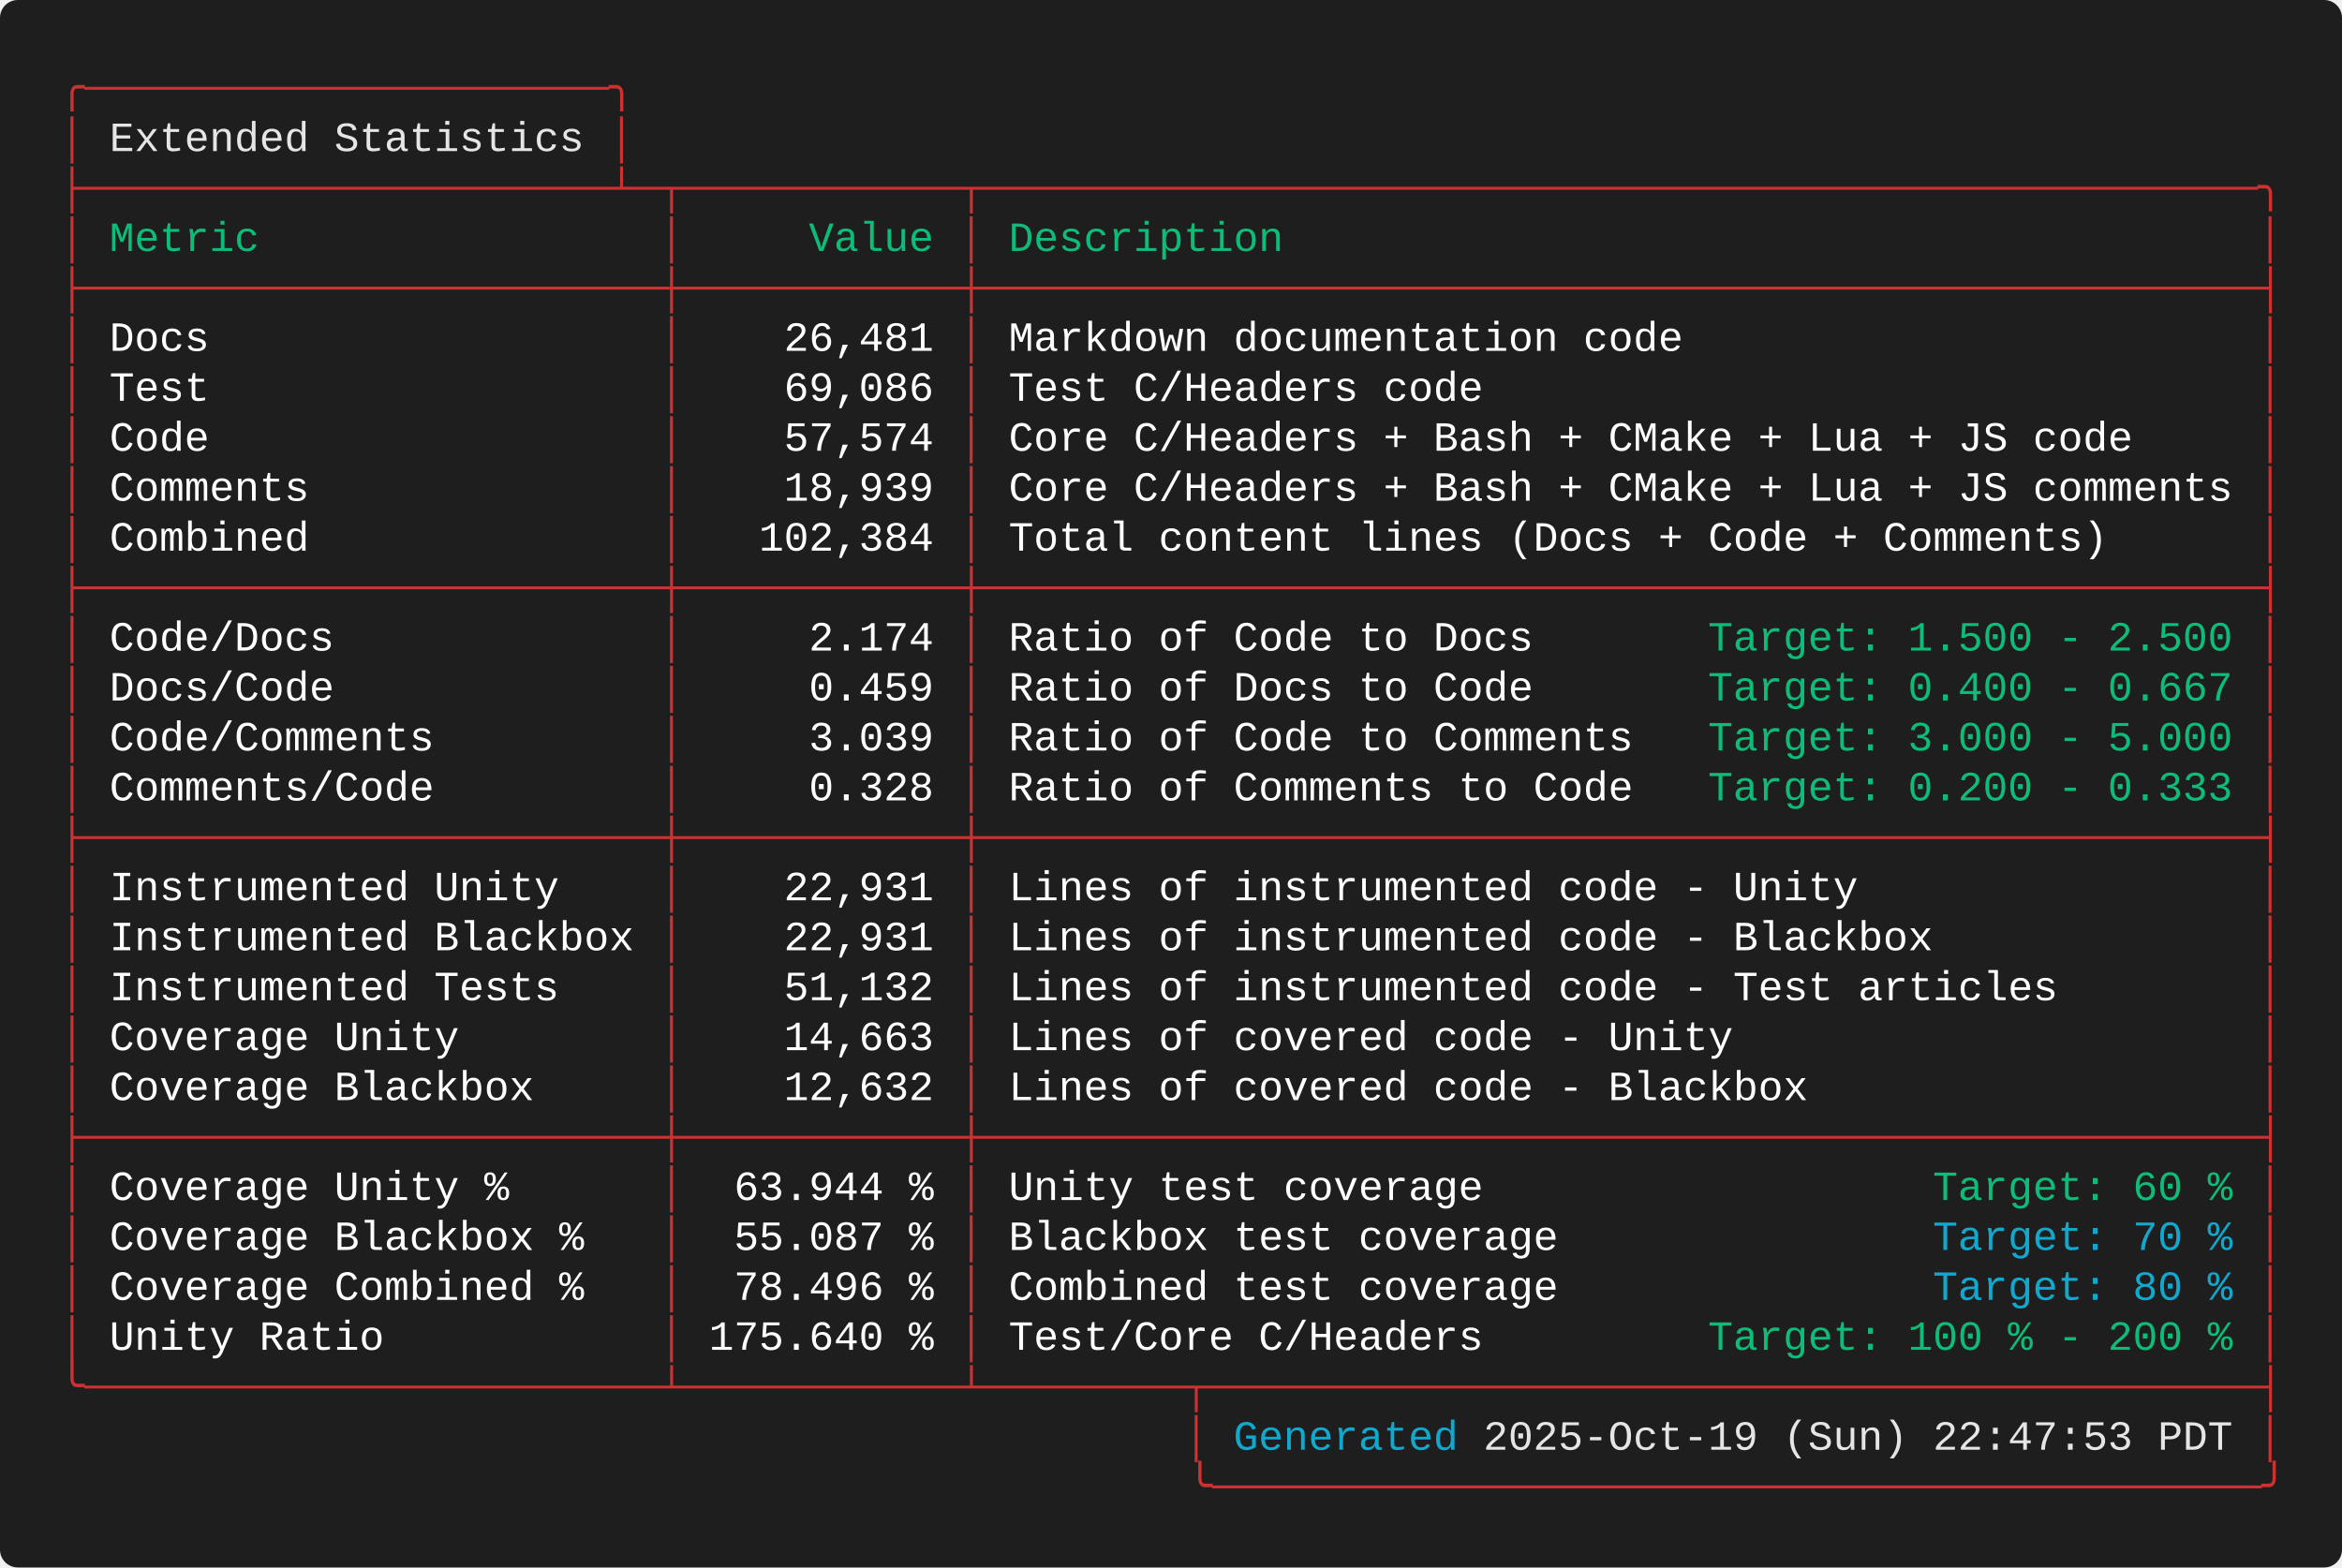
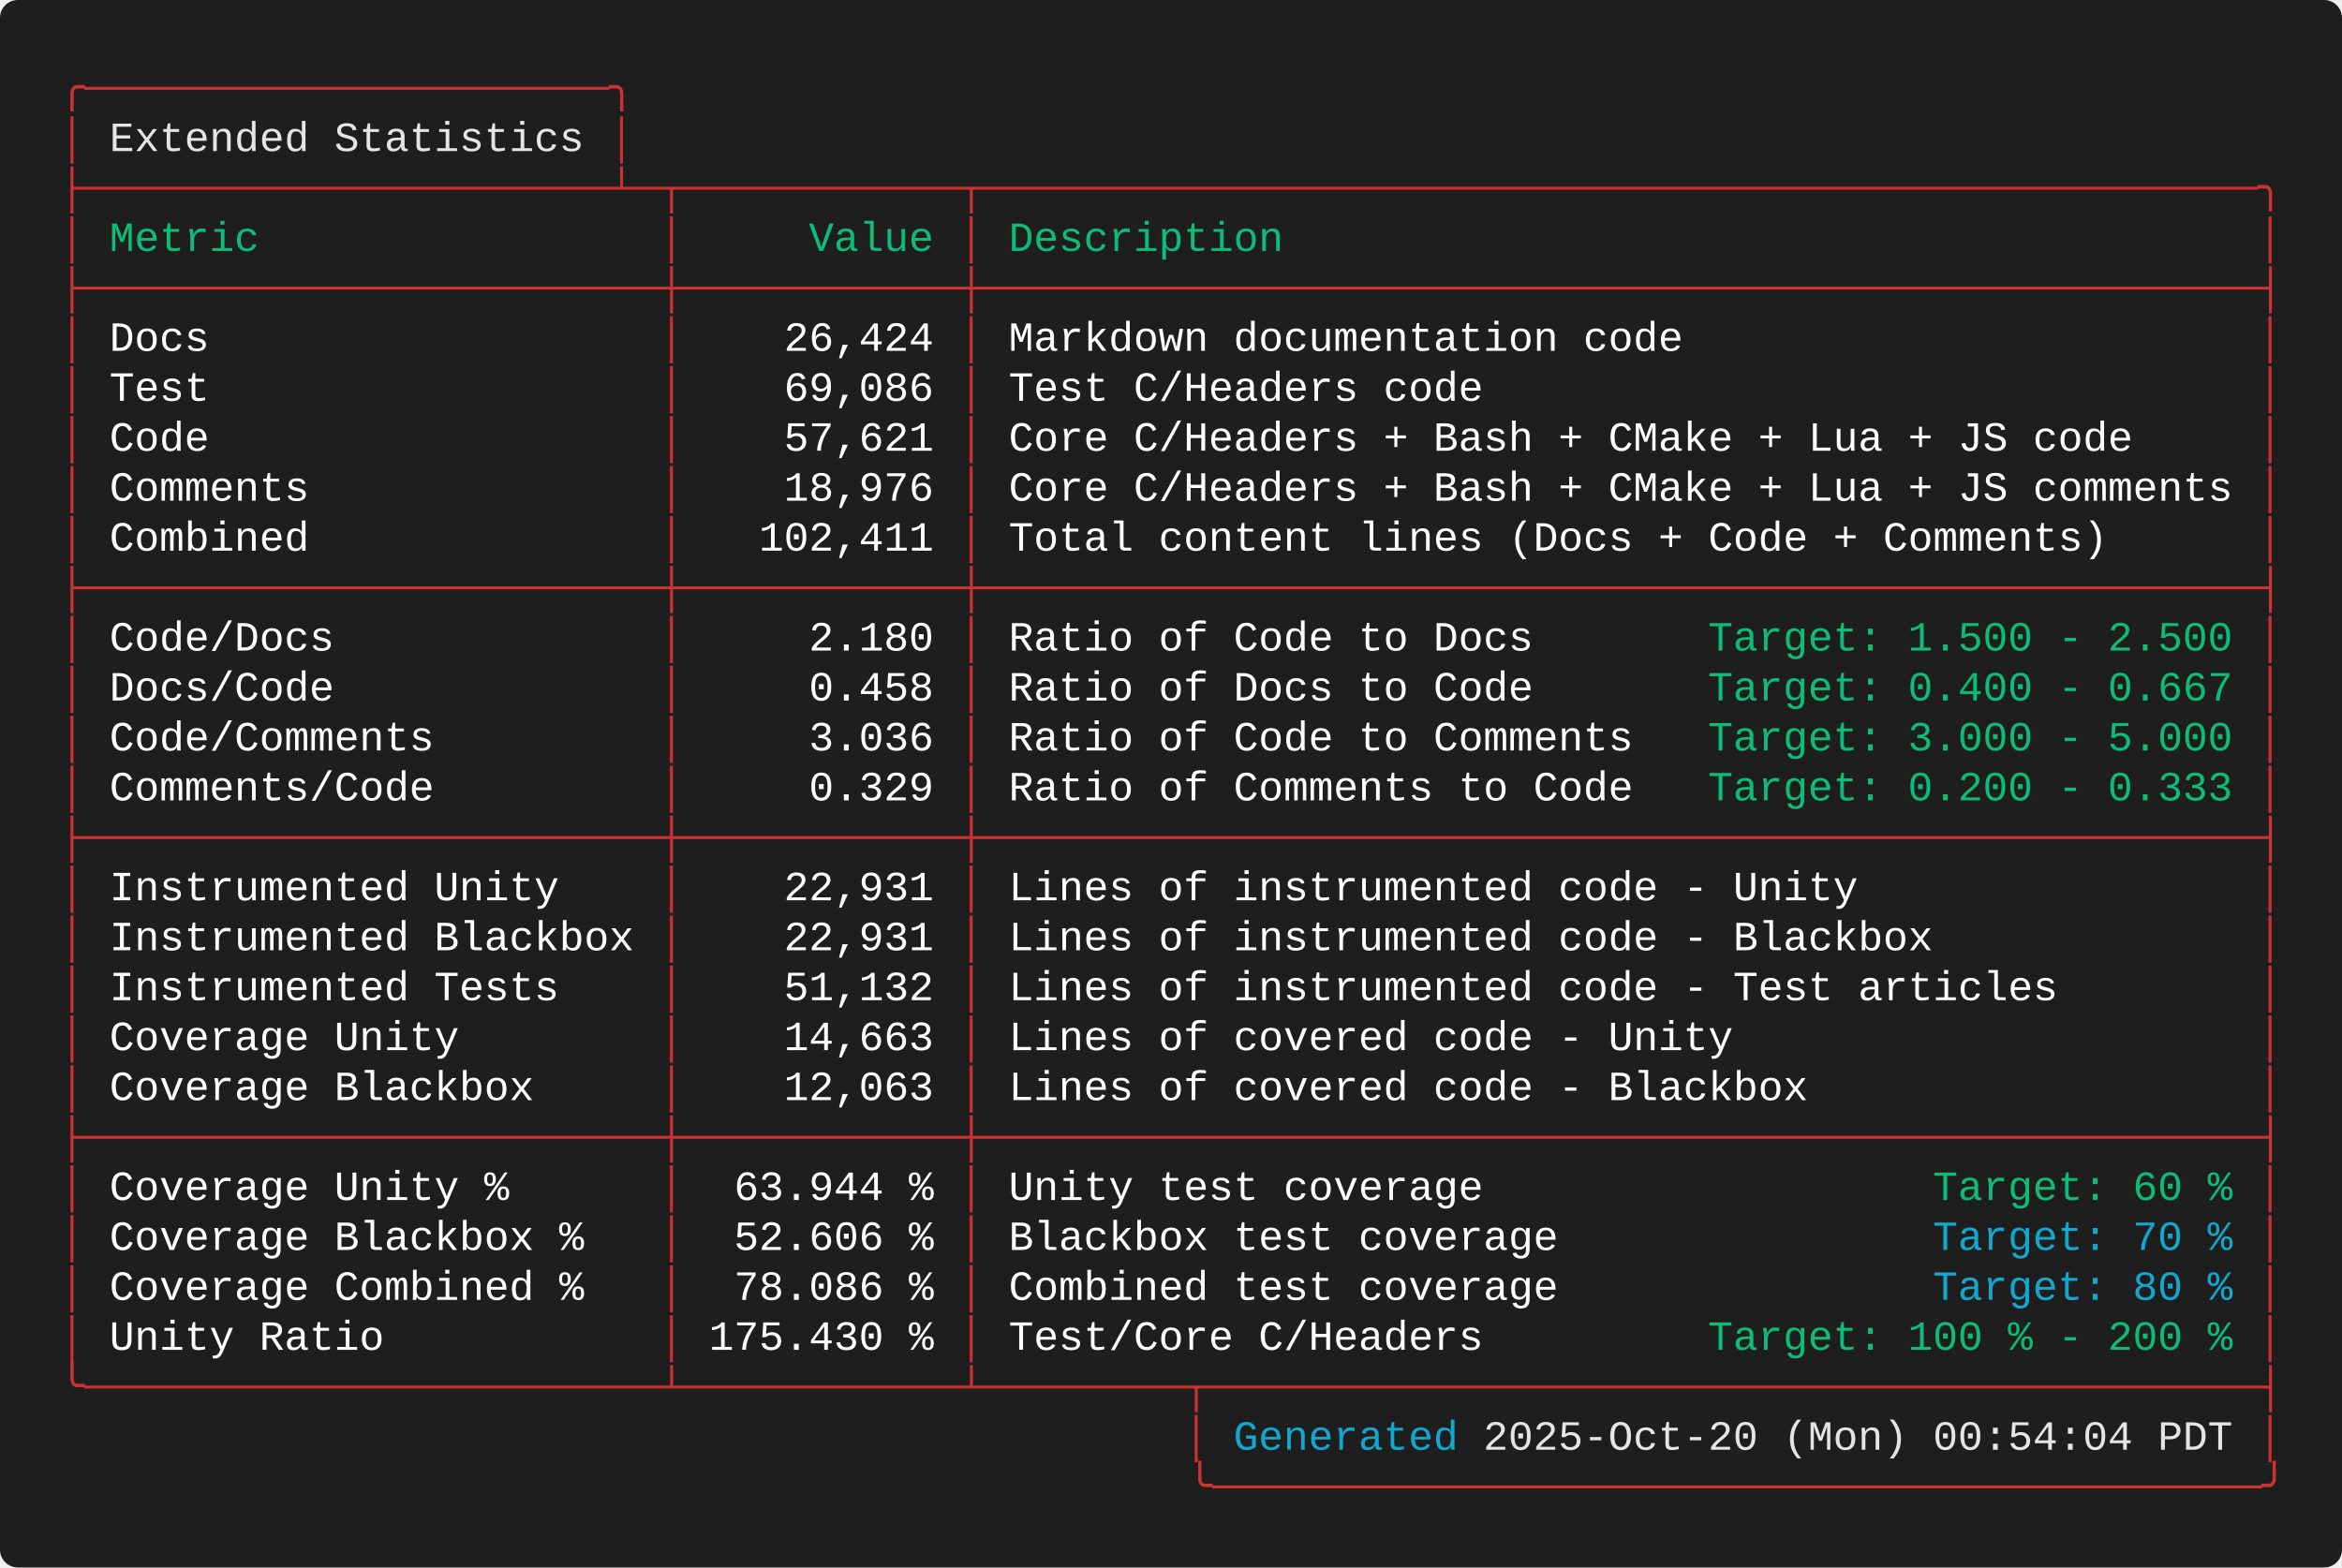
<svg xmlns="http://www.w3.org/2000/svg" width="787.60" height="527.20" viewBox="0 0 787.60 527.20">
  <defs>
    <style type="text/css">.terminal-text { font-family: 'Consolas', 'Consolas', 'Monaco', 'Courier New', monospace; }</style>
  </defs>
  <rect width="100%" height="100%" fill="#1e1e1e" rx="6" />
  <text x="20.00" y="34.00" font-size="14" class="terminal-text" xml:space="preserve" textLength="193.20" lengthAdjust="spacingAndGlyphs" fill="#cd3131">╭─────────────────────╮</text>
  <text x="20.00" y="50.80" font-size="14" class="terminal-text" xml:space="preserve" textLength="16.80" lengthAdjust="spacingAndGlyphs" fill="#cd3131">│ </text>
  <text x="36.80" y="50.80" font-size="14" class="terminal-text" xml:space="preserve" textLength="159.60" lengthAdjust="spacingAndGlyphs" fill="#e5e5e5">Extended Statistics</text>
  <text x="196.40" y="50.80" font-size="14" class="terminal-text" xml:space="preserve" textLength="8.40" lengthAdjust="spacingAndGlyphs" fill="#ffffff"> </text>
  <text x="204.80" y="50.80" font-size="14" class="terminal-text" xml:space="preserve" textLength="8.40" lengthAdjust="spacingAndGlyphs" fill="#cd3131">│</text>
  <text x="20.00" y="67.60" font-size="14" class="terminal-text" xml:space="preserve" textLength="747.60" lengthAdjust="spacingAndGlyphs" fill="#cd3131">├─────────────────────┴─┬───────────┬───────────────────────────────────────────────────╮</text>
  <text x="20.00" y="84.40" font-size="14" class="terminal-text" xml:space="preserve" textLength="8.40" lengthAdjust="spacingAndGlyphs" fill="#cd3131">│</text>
  <text x="28.40" y="84.40" font-size="14" class="terminal-text" xml:space="preserve" textLength="193.20" lengthAdjust="spacingAndGlyphs" fill="#0dbc79"> Metric                </text>
  <text x="221.60" y="84.40" font-size="14" class="terminal-text" xml:space="preserve" textLength="8.40" lengthAdjust="spacingAndGlyphs" fill="#cd3131">│</text>
  <text x="230.00" y="84.40" font-size="14" class="terminal-text" xml:space="preserve" textLength="92.40" lengthAdjust="spacingAndGlyphs" fill="#0dbc79">     Value </text>
  <text x="322.40" y="84.40" font-size="14" class="terminal-text" xml:space="preserve" textLength="8.40" lengthAdjust="spacingAndGlyphs" fill="#cd3131">│</text>
  <text x="330.80" y="84.40" font-size="14" class="terminal-text" xml:space="preserve" textLength="428.40" lengthAdjust="spacingAndGlyphs" fill="#0dbc79"> Description                                       </text>
  <text x="759.20" y="84.40" font-size="14" class="terminal-text" xml:space="preserve" textLength="8.40" lengthAdjust="spacingAndGlyphs" fill="#cd3131">│</text>
  <text x="20.00" y="101.20" font-size="14" class="terminal-text" xml:space="preserve" textLength="747.60" lengthAdjust="spacingAndGlyphs" fill="#cd3131">├───────────────────────┼───────────┼───────────────────────────────────────────────────┤</text>
  <text x="20.00" y="118.00" font-size="14" class="terminal-text" xml:space="preserve" textLength="8.40" lengthAdjust="spacingAndGlyphs" fill="#cd3131">│</text>
  <text x="28.40" y="118.00" font-size="14" class="terminal-text" xml:space="preserve" textLength="193.20" lengthAdjust="spacingAndGlyphs" fill="#ffffff"> Docs                  </text>
  <text x="221.60" y="118.00" font-size="14" class="terminal-text" xml:space="preserve" textLength="8.40" lengthAdjust="spacingAndGlyphs" fill="#cd3131">│</text>
-   <text x="230.00" y="118.00" font-size="14" class="terminal-text" xml:space="preserve" textLength="92.40" lengthAdjust="spacingAndGlyphs" fill="#ffffff">    26,481 </text>
+   <text x="230.00" y="118.00" font-size="14" class="terminal-text" xml:space="preserve" textLength="92.40" lengthAdjust="spacingAndGlyphs" fill="#ffffff">    26,424 </text>
  <text x="322.40" y="118.00" font-size="14" class="terminal-text" xml:space="preserve" textLength="8.40" lengthAdjust="spacingAndGlyphs" fill="#cd3131">│</text>
  <text x="330.80" y="118.00" font-size="14" class="terminal-text" xml:space="preserve" textLength="428.40" lengthAdjust="spacingAndGlyphs" fill="#ffffff"> Markdown documentation code                       </text>
  <text x="759.20" y="118.00" font-size="14" class="terminal-text" xml:space="preserve" textLength="8.40" lengthAdjust="spacingAndGlyphs" fill="#cd3131">│</text>
  <text x="20.00" y="134.80" font-size="14" class="terminal-text" xml:space="preserve" textLength="8.40" lengthAdjust="spacingAndGlyphs" fill="#cd3131">│</text>
  <text x="28.40" y="134.80" font-size="14" class="terminal-text" xml:space="preserve" textLength="193.20" lengthAdjust="spacingAndGlyphs" fill="#ffffff"> Test                  </text>
  <text x="221.60" y="134.80" font-size="14" class="terminal-text" xml:space="preserve" textLength="8.40" lengthAdjust="spacingAndGlyphs" fill="#cd3131">│</text>
  <text x="230.00" y="134.80" font-size="14" class="terminal-text" xml:space="preserve" textLength="92.40" lengthAdjust="spacingAndGlyphs" fill="#ffffff">    69,086 </text>
  <text x="322.40" y="134.80" font-size="14" class="terminal-text" xml:space="preserve" textLength="8.40" lengthAdjust="spacingAndGlyphs" fill="#cd3131">│</text>
  <text x="330.80" y="134.80" font-size="14" class="terminal-text" xml:space="preserve" textLength="428.40" lengthAdjust="spacingAndGlyphs" fill="#ffffff"> Test C/Headers code                               </text>
  <text x="759.20" y="134.80" font-size="14" class="terminal-text" xml:space="preserve" textLength="8.40" lengthAdjust="spacingAndGlyphs" fill="#cd3131">│</text>
  <text x="20.00" y="151.60" font-size="14" class="terminal-text" xml:space="preserve" textLength="8.40" lengthAdjust="spacingAndGlyphs" fill="#cd3131">│</text>
  <text x="28.40" y="151.60" font-size="14" class="terminal-text" xml:space="preserve" textLength="193.20" lengthAdjust="spacingAndGlyphs" fill="#ffffff"> Code                  </text>
  <text x="221.60" y="151.60" font-size="14" class="terminal-text" xml:space="preserve" textLength="8.40" lengthAdjust="spacingAndGlyphs" fill="#cd3131">│</text>
-   <text x="230.00" y="151.60" font-size="14" class="terminal-text" xml:space="preserve" textLength="92.40" lengthAdjust="spacingAndGlyphs" fill="#ffffff">    57,574 </text>
+   <text x="230.00" y="151.60" font-size="14" class="terminal-text" xml:space="preserve" textLength="92.40" lengthAdjust="spacingAndGlyphs" fill="#ffffff">    57,621 </text>
  <text x="322.40" y="151.60" font-size="14" class="terminal-text" xml:space="preserve" textLength="8.40" lengthAdjust="spacingAndGlyphs" fill="#cd3131">│</text>
  <text x="330.80" y="151.60" font-size="14" class="terminal-text" xml:space="preserve" textLength="428.40" lengthAdjust="spacingAndGlyphs" fill="#ffffff"> Core C/Headers + Bash + CMake + Lua + JS code     </text>
  <text x="759.20" y="151.60" font-size="14" class="terminal-text" xml:space="preserve" textLength="8.40" lengthAdjust="spacingAndGlyphs" fill="#cd3131">│</text>
  <text x="20.00" y="168.40" font-size="14" class="terminal-text" xml:space="preserve" textLength="8.40" lengthAdjust="spacingAndGlyphs" fill="#cd3131">│</text>
  <text x="28.40" y="168.40" font-size="14" class="terminal-text" xml:space="preserve" textLength="193.20" lengthAdjust="spacingAndGlyphs" fill="#ffffff"> Comments              </text>
  <text x="221.60" y="168.40" font-size="14" class="terminal-text" xml:space="preserve" textLength="8.40" lengthAdjust="spacingAndGlyphs" fill="#cd3131">│</text>
-   <text x="230.00" y="168.40" font-size="14" class="terminal-text" xml:space="preserve" textLength="92.40" lengthAdjust="spacingAndGlyphs" fill="#ffffff">    18,939 </text>
+   <text x="230.00" y="168.40" font-size="14" class="terminal-text" xml:space="preserve" textLength="92.40" lengthAdjust="spacingAndGlyphs" fill="#ffffff">    18,976 </text>
  <text x="322.40" y="168.40" font-size="14" class="terminal-text" xml:space="preserve" textLength="8.40" lengthAdjust="spacingAndGlyphs" fill="#cd3131">│</text>
  <text x="330.80" y="168.40" font-size="14" class="terminal-text" xml:space="preserve" textLength="428.40" lengthAdjust="spacingAndGlyphs" fill="#ffffff"> Core C/Headers + Bash + CMake + Lua + JS comments </text>
  <text x="759.20" y="168.40" font-size="14" class="terminal-text" xml:space="preserve" textLength="8.40" lengthAdjust="spacingAndGlyphs" fill="#cd3131">│</text>
  <text x="20.00" y="185.20" font-size="14" class="terminal-text" xml:space="preserve" textLength="8.40" lengthAdjust="spacingAndGlyphs" fill="#cd3131">│</text>
  <text x="28.40" y="185.20" font-size="14" class="terminal-text" xml:space="preserve" textLength="193.20" lengthAdjust="spacingAndGlyphs" fill="#ffffff"> Combined              </text>
  <text x="221.60" y="185.20" font-size="14" class="terminal-text" xml:space="preserve" textLength="8.40" lengthAdjust="spacingAndGlyphs" fill="#cd3131">│</text>
-   <text x="230.00" y="185.20" font-size="14" class="terminal-text" xml:space="preserve" textLength="92.40" lengthAdjust="spacingAndGlyphs" fill="#ffffff">   102,384 </text>
+   <text x="230.00" y="185.20" font-size="14" class="terminal-text" xml:space="preserve" textLength="92.40" lengthAdjust="spacingAndGlyphs" fill="#ffffff">   102,411 </text>
  <text x="322.40" y="185.20" font-size="14" class="terminal-text" xml:space="preserve" textLength="8.40" lengthAdjust="spacingAndGlyphs" fill="#cd3131">│</text>
  <text x="330.80" y="185.20" font-size="14" class="terminal-text" xml:space="preserve" textLength="428.40" lengthAdjust="spacingAndGlyphs" fill="#ffffff"> Total content lines (Docs + Code + Comments)      </text>
  <text x="759.20" y="185.20" font-size="14" class="terminal-text" xml:space="preserve" textLength="8.40" lengthAdjust="spacingAndGlyphs" fill="#cd3131">│</text>
  <text x="20.00" y="202.00" font-size="14" class="terminal-text" xml:space="preserve" textLength="747.60" lengthAdjust="spacingAndGlyphs" fill="#cd3131">├───────────────────────┼───────────┼───────────────────────────────────────────────────┤</text>
  <text x="20.00" y="218.80" font-size="14" class="terminal-text" xml:space="preserve" textLength="8.40" lengthAdjust="spacingAndGlyphs" fill="#cd3131">│</text>
  <text x="28.40" y="218.80" font-size="14" class="terminal-text" xml:space="preserve" textLength="193.20" lengthAdjust="spacingAndGlyphs" fill="#ffffff"> Code/Docs             </text>
  <text x="221.60" y="218.80" font-size="14" class="terminal-text" xml:space="preserve" textLength="8.40" lengthAdjust="spacingAndGlyphs" fill="#cd3131">│</text>
-   <text x="230.00" y="218.80" font-size="14" class="terminal-text" xml:space="preserve" textLength="92.40" lengthAdjust="spacingAndGlyphs" fill="#ffffff">     2.174 </text>
+   <text x="230.00" y="218.80" font-size="14" class="terminal-text" xml:space="preserve" textLength="92.40" lengthAdjust="spacingAndGlyphs" fill="#ffffff">     2.180 </text>
  <text x="322.40" y="218.80" font-size="14" class="terminal-text" xml:space="preserve" textLength="8.40" lengthAdjust="spacingAndGlyphs" fill="#cd3131">│</text>
  <text x="330.80" y="218.80" font-size="14" class="terminal-text" xml:space="preserve" textLength="243.60" lengthAdjust="spacingAndGlyphs" fill="#ffffff"> Ratio of Code to Docs       </text>
  <text x="574.40" y="218.80" font-size="14" class="terminal-text" xml:space="preserve" textLength="176.40" lengthAdjust="spacingAndGlyphs" fill="#0dbc79">Target: 1.500 - 2.500</text>
  <text x="750.80" y="218.80" font-size="14" class="terminal-text" xml:space="preserve" textLength="8.40" lengthAdjust="spacingAndGlyphs" fill="#ffffff"> </text>
  <text x="759.20" y="218.80" font-size="14" class="terminal-text" xml:space="preserve" textLength="8.40" lengthAdjust="spacingAndGlyphs" fill="#cd3131">│</text>
  <text x="20.00" y="235.60" font-size="14" class="terminal-text" xml:space="preserve" textLength="8.40" lengthAdjust="spacingAndGlyphs" fill="#cd3131">│</text>
  <text x="28.40" y="235.60" font-size="14" class="terminal-text" xml:space="preserve" textLength="193.20" lengthAdjust="spacingAndGlyphs" fill="#ffffff"> Docs/Code             </text>
  <text x="221.60" y="235.60" font-size="14" class="terminal-text" xml:space="preserve" textLength="8.40" lengthAdjust="spacingAndGlyphs" fill="#cd3131">│</text>
-   <text x="230.00" y="235.60" font-size="14" class="terminal-text" xml:space="preserve" textLength="92.40" lengthAdjust="spacingAndGlyphs" fill="#ffffff">     0.459 </text>
+   <text x="230.00" y="235.60" font-size="14" class="terminal-text" xml:space="preserve" textLength="92.40" lengthAdjust="spacingAndGlyphs" fill="#ffffff">     0.458 </text>
  <text x="322.40" y="235.60" font-size="14" class="terminal-text" xml:space="preserve" textLength="8.40" lengthAdjust="spacingAndGlyphs" fill="#cd3131">│</text>
  <text x="330.80" y="235.60" font-size="14" class="terminal-text" xml:space="preserve" textLength="243.60" lengthAdjust="spacingAndGlyphs" fill="#ffffff"> Ratio of Docs to Code       </text>
  <text x="574.40" y="235.60" font-size="14" class="terminal-text" xml:space="preserve" textLength="176.40" lengthAdjust="spacingAndGlyphs" fill="#0dbc79">Target: 0.400 - 0.667</text>
  <text x="750.80" y="235.60" font-size="14" class="terminal-text" xml:space="preserve" textLength="8.40" lengthAdjust="spacingAndGlyphs" fill="#ffffff"> </text>
  <text x="759.20" y="235.60" font-size="14" class="terminal-text" xml:space="preserve" textLength="8.40" lengthAdjust="spacingAndGlyphs" fill="#cd3131">│</text>
  <text x="20.00" y="252.40" font-size="14" class="terminal-text" xml:space="preserve" textLength="8.40" lengthAdjust="spacingAndGlyphs" fill="#cd3131">│</text>
  <text x="28.40" y="252.40" font-size="14" class="terminal-text" xml:space="preserve" textLength="193.20" lengthAdjust="spacingAndGlyphs" fill="#ffffff"> Code/Comments         </text>
  <text x="221.60" y="252.40" font-size="14" class="terminal-text" xml:space="preserve" textLength="8.40" lengthAdjust="spacingAndGlyphs" fill="#cd3131">│</text>
-   <text x="230.00" y="252.40" font-size="14" class="terminal-text" xml:space="preserve" textLength="92.40" lengthAdjust="spacingAndGlyphs" fill="#ffffff">     3.039 </text>
+   <text x="230.00" y="252.40" font-size="14" class="terminal-text" xml:space="preserve" textLength="92.40" lengthAdjust="spacingAndGlyphs" fill="#ffffff">     3.036 </text>
  <text x="322.40" y="252.40" font-size="14" class="terminal-text" xml:space="preserve" textLength="8.40" lengthAdjust="spacingAndGlyphs" fill="#cd3131">│</text>
  <text x="330.80" y="252.40" font-size="14" class="terminal-text" xml:space="preserve" textLength="243.60" lengthAdjust="spacingAndGlyphs" fill="#ffffff"> Ratio of Code to Comments   </text>
  <text x="574.40" y="252.40" font-size="14" class="terminal-text" xml:space="preserve" textLength="176.40" lengthAdjust="spacingAndGlyphs" fill="#0dbc79">Target: 3.000 - 5.000</text>
  <text x="750.80" y="252.40" font-size="14" class="terminal-text" xml:space="preserve" textLength="8.40" lengthAdjust="spacingAndGlyphs" fill="#ffffff"> </text>
  <text x="759.20" y="252.40" font-size="14" class="terminal-text" xml:space="preserve" textLength="8.40" lengthAdjust="spacingAndGlyphs" fill="#cd3131">│</text>
  <text x="20.00" y="269.20" font-size="14" class="terminal-text" xml:space="preserve" textLength="8.40" lengthAdjust="spacingAndGlyphs" fill="#cd3131">│</text>
  <text x="28.40" y="269.20" font-size="14" class="terminal-text" xml:space="preserve" textLength="193.20" lengthAdjust="spacingAndGlyphs" fill="#ffffff"> Comments/Code         </text>
  <text x="221.60" y="269.20" font-size="14" class="terminal-text" xml:space="preserve" textLength="8.40" lengthAdjust="spacingAndGlyphs" fill="#cd3131">│</text>
-   <text x="230.00" y="269.20" font-size="14" class="terminal-text" xml:space="preserve" textLength="92.40" lengthAdjust="spacingAndGlyphs" fill="#ffffff">     0.328 </text>
+   <text x="230.00" y="269.20" font-size="14" class="terminal-text" xml:space="preserve" textLength="92.40" lengthAdjust="spacingAndGlyphs" fill="#ffffff">     0.329 </text>
  <text x="322.40" y="269.20" font-size="14" class="terminal-text" xml:space="preserve" textLength="8.40" lengthAdjust="spacingAndGlyphs" fill="#cd3131">│</text>
  <text x="330.80" y="269.20" font-size="14" class="terminal-text" xml:space="preserve" textLength="243.60" lengthAdjust="spacingAndGlyphs" fill="#ffffff"> Ratio of Comments to Code   </text>
  <text x="574.40" y="269.20" font-size="14" class="terminal-text" xml:space="preserve" textLength="176.40" lengthAdjust="spacingAndGlyphs" fill="#0dbc79">Target: 0.200 - 0.333</text>
  <text x="750.80" y="269.20" font-size="14" class="terminal-text" xml:space="preserve" textLength="8.40" lengthAdjust="spacingAndGlyphs" fill="#ffffff"> </text>
  <text x="759.20" y="269.20" font-size="14" class="terminal-text" xml:space="preserve" textLength="8.40" lengthAdjust="spacingAndGlyphs" fill="#cd3131">│</text>
  <text x="20.00" y="286.00" font-size="14" class="terminal-text" xml:space="preserve" textLength="747.60" lengthAdjust="spacingAndGlyphs" fill="#cd3131">├───────────────────────┼───────────┼───────────────────────────────────────────────────┤</text>
  <text x="20.00" y="302.80" font-size="14" class="terminal-text" xml:space="preserve" textLength="8.40" lengthAdjust="spacingAndGlyphs" fill="#cd3131">│</text>
  <text x="28.40" y="302.80" font-size="14" class="terminal-text" xml:space="preserve" textLength="193.20" lengthAdjust="spacingAndGlyphs" fill="#ffffff"> Instrumented Unity    </text>
  <text x="221.60" y="302.80" font-size="14" class="terminal-text" xml:space="preserve" textLength="8.40" lengthAdjust="spacingAndGlyphs" fill="#cd3131">│</text>
  <text x="230.00" y="302.80" font-size="14" class="terminal-text" xml:space="preserve" textLength="92.40" lengthAdjust="spacingAndGlyphs" fill="#ffffff">    22,931 </text>
  <text x="322.40" y="302.80" font-size="14" class="terminal-text" xml:space="preserve" textLength="8.40" lengthAdjust="spacingAndGlyphs" fill="#cd3131">│</text>
  <text x="330.80" y="302.80" font-size="14" class="terminal-text" xml:space="preserve" textLength="428.40" lengthAdjust="spacingAndGlyphs" fill="#ffffff"> Lines of instrumented code - Unity                </text>
  <text x="759.20" y="302.80" font-size="14" class="terminal-text" xml:space="preserve" textLength="8.40" lengthAdjust="spacingAndGlyphs" fill="#cd3131">│</text>
  <text x="20.00" y="319.60" font-size="14" class="terminal-text" xml:space="preserve" textLength="8.40" lengthAdjust="spacingAndGlyphs" fill="#cd3131">│</text>
  <text x="28.40" y="319.60" font-size="14" class="terminal-text" xml:space="preserve" textLength="193.20" lengthAdjust="spacingAndGlyphs" fill="#ffffff"> Instrumented Blackbox </text>
  <text x="221.60" y="319.60" font-size="14" class="terminal-text" xml:space="preserve" textLength="8.40" lengthAdjust="spacingAndGlyphs" fill="#cd3131">│</text>
  <text x="230.00" y="319.60" font-size="14" class="terminal-text" xml:space="preserve" textLength="92.40" lengthAdjust="spacingAndGlyphs" fill="#ffffff">    22,931 </text>
  <text x="322.40" y="319.60" font-size="14" class="terminal-text" xml:space="preserve" textLength="8.40" lengthAdjust="spacingAndGlyphs" fill="#cd3131">│</text>
  <text x="330.80" y="319.60" font-size="14" class="terminal-text" xml:space="preserve" textLength="428.40" lengthAdjust="spacingAndGlyphs" fill="#ffffff"> Lines of instrumented code - Blackbox             </text>
  <text x="759.20" y="319.60" font-size="14" class="terminal-text" xml:space="preserve" textLength="8.40" lengthAdjust="spacingAndGlyphs" fill="#cd3131">│</text>
  <text x="20.00" y="336.40" font-size="14" class="terminal-text" xml:space="preserve" textLength="8.40" lengthAdjust="spacingAndGlyphs" fill="#cd3131">│</text>
  <text x="28.40" y="336.40" font-size="14" class="terminal-text" xml:space="preserve" textLength="193.20" lengthAdjust="spacingAndGlyphs" fill="#ffffff"> Instrumented Tests    </text>
  <text x="221.60" y="336.40" font-size="14" class="terminal-text" xml:space="preserve" textLength="8.40" lengthAdjust="spacingAndGlyphs" fill="#cd3131">│</text>
  <text x="230.00" y="336.40" font-size="14" class="terminal-text" xml:space="preserve" textLength="92.40" lengthAdjust="spacingAndGlyphs" fill="#ffffff">    51,132 </text>
  <text x="322.40" y="336.40" font-size="14" class="terminal-text" xml:space="preserve" textLength="8.40" lengthAdjust="spacingAndGlyphs" fill="#cd3131">│</text>
  <text x="330.80" y="336.40" font-size="14" class="terminal-text" xml:space="preserve" textLength="428.40" lengthAdjust="spacingAndGlyphs" fill="#ffffff"> Lines of instrumented code - Test articles        </text>
  <text x="759.20" y="336.40" font-size="14" class="terminal-text" xml:space="preserve" textLength="8.40" lengthAdjust="spacingAndGlyphs" fill="#cd3131">│</text>
  <text x="20.00" y="353.20" font-size="14" class="terminal-text" xml:space="preserve" textLength="8.40" lengthAdjust="spacingAndGlyphs" fill="#cd3131">│</text>
  <text x="28.40" y="353.20" font-size="14" class="terminal-text" xml:space="preserve" textLength="193.20" lengthAdjust="spacingAndGlyphs" fill="#ffffff"> Coverage Unity        </text>
  <text x="221.60" y="353.20" font-size="14" class="terminal-text" xml:space="preserve" textLength="8.40" lengthAdjust="spacingAndGlyphs" fill="#cd3131">│</text>
  <text x="230.00" y="353.20" font-size="14" class="terminal-text" xml:space="preserve" textLength="92.40" lengthAdjust="spacingAndGlyphs" fill="#ffffff">    14,663 </text>
  <text x="322.40" y="353.20" font-size="14" class="terminal-text" xml:space="preserve" textLength="8.40" lengthAdjust="spacingAndGlyphs" fill="#cd3131">│</text>
  <text x="330.80" y="353.20" font-size="14" class="terminal-text" xml:space="preserve" textLength="428.40" lengthAdjust="spacingAndGlyphs" fill="#ffffff"> Lines of covered code - Unity                     </text>
  <text x="759.20" y="353.20" font-size="14" class="terminal-text" xml:space="preserve" textLength="8.40" lengthAdjust="spacingAndGlyphs" fill="#cd3131">│</text>
  <text x="20.00" y="370.00" font-size="14" class="terminal-text" xml:space="preserve" textLength="8.40" lengthAdjust="spacingAndGlyphs" fill="#cd3131">│</text>
  <text x="28.40" y="370.00" font-size="14" class="terminal-text" xml:space="preserve" textLength="193.20" lengthAdjust="spacingAndGlyphs" fill="#ffffff"> Coverage Blackbox     </text>
  <text x="221.60" y="370.00" font-size="14" class="terminal-text" xml:space="preserve" textLength="8.40" lengthAdjust="spacingAndGlyphs" fill="#cd3131">│</text>
-   <text x="230.00" y="370.00" font-size="14" class="terminal-text" xml:space="preserve" textLength="92.40" lengthAdjust="spacingAndGlyphs" fill="#ffffff">    12,632 </text>
+   <text x="230.00" y="370.00" font-size="14" class="terminal-text" xml:space="preserve" textLength="92.40" lengthAdjust="spacingAndGlyphs" fill="#ffffff">    12,063 </text>
  <text x="322.40" y="370.00" font-size="14" class="terminal-text" xml:space="preserve" textLength="8.40" lengthAdjust="spacingAndGlyphs" fill="#cd3131">│</text>
  <text x="330.80" y="370.00" font-size="14" class="terminal-text" xml:space="preserve" textLength="428.40" lengthAdjust="spacingAndGlyphs" fill="#ffffff"> Lines of covered code - Blackbox                  </text>
  <text x="759.20" y="370.00" font-size="14" class="terminal-text" xml:space="preserve" textLength="8.40" lengthAdjust="spacingAndGlyphs" fill="#cd3131">│</text>
  <text x="20.00" y="386.80" font-size="14" class="terminal-text" xml:space="preserve" textLength="747.60" lengthAdjust="spacingAndGlyphs" fill="#cd3131">├───────────────────────┼───────────┼───────────────────────────────────────────────────┤</text>
  <text x="20.00" y="403.60" font-size="14" class="terminal-text" xml:space="preserve" textLength="8.40" lengthAdjust="spacingAndGlyphs" fill="#cd3131">│</text>
  <text x="28.40" y="403.60" font-size="14" class="terminal-text" xml:space="preserve" textLength="193.20" lengthAdjust="spacingAndGlyphs" fill="#ffffff"> Coverage Unity %      </text>
  <text x="221.60" y="403.60" font-size="14" class="terminal-text" xml:space="preserve" textLength="8.40" lengthAdjust="spacingAndGlyphs" fill="#cd3131">│</text>
  <text x="230.00" y="403.60" font-size="14" class="terminal-text" xml:space="preserve" textLength="92.40" lengthAdjust="spacingAndGlyphs" fill="#ffffff">  63.944 % </text>
  <text x="322.40" y="403.60" font-size="14" class="terminal-text" xml:space="preserve" textLength="8.40" lengthAdjust="spacingAndGlyphs" fill="#cd3131">│</text>
  <text x="330.80" y="403.60" font-size="14" class="terminal-text" xml:space="preserve" textLength="319.20" lengthAdjust="spacingAndGlyphs" fill="#ffffff"> Unity test coverage                  </text>
  <text x="650.00" y="403.60" font-size="14" class="terminal-text" xml:space="preserve" textLength="100.80" lengthAdjust="spacingAndGlyphs" fill="#0dbc79">Target: 60 %</text>
  <text x="750.80" y="403.60" font-size="14" class="terminal-text" xml:space="preserve" textLength="8.40" lengthAdjust="spacingAndGlyphs" fill="#ffffff"> </text>
  <text x="759.20" y="403.60" font-size="14" class="terminal-text" xml:space="preserve" textLength="8.40" lengthAdjust="spacingAndGlyphs" fill="#cd3131">│</text>
  <text x="20.00" y="420.40" font-size="14" class="terminal-text" xml:space="preserve" textLength="8.40" lengthAdjust="spacingAndGlyphs" fill="#cd3131">│</text>
  <text x="28.40" y="420.40" font-size="14" class="terminal-text" xml:space="preserve" textLength="193.20" lengthAdjust="spacingAndGlyphs" fill="#ffffff"> Coverage Blackbox %   </text>
  <text x="221.60" y="420.40" font-size="14" class="terminal-text" xml:space="preserve" textLength="8.40" lengthAdjust="spacingAndGlyphs" fill="#cd3131">│</text>
-   <text x="230.00" y="420.40" font-size="14" class="terminal-text" xml:space="preserve" textLength="92.40" lengthAdjust="spacingAndGlyphs" fill="#ffffff">  55.087 % </text>
+   <text x="230.00" y="420.40" font-size="14" class="terminal-text" xml:space="preserve" textLength="92.40" lengthAdjust="spacingAndGlyphs" fill="#ffffff">  52.606 % </text>
  <text x="322.40" y="420.40" font-size="14" class="terminal-text" xml:space="preserve" textLength="8.40" lengthAdjust="spacingAndGlyphs" fill="#cd3131">│</text>
  <text x="330.80" y="420.40" font-size="14" class="terminal-text" xml:space="preserve" textLength="319.20" lengthAdjust="spacingAndGlyphs" fill="#ffffff"> Blackbox test coverage               </text>
  <text x="650.00" y="420.40" font-size="14" class="terminal-text" xml:space="preserve" textLength="100.80" lengthAdjust="spacingAndGlyphs" fill="#11a8cd">Target: 70 %</text>
  <text x="750.80" y="420.40" font-size="14" class="terminal-text" xml:space="preserve" textLength="8.40" lengthAdjust="spacingAndGlyphs" fill="#ffffff"> </text>
  <text x="759.20" y="420.40" font-size="14" class="terminal-text" xml:space="preserve" textLength="8.40" lengthAdjust="spacingAndGlyphs" fill="#cd3131">│</text>
  <text x="20.00" y="437.20" font-size="14" class="terminal-text" xml:space="preserve" textLength="8.40" lengthAdjust="spacingAndGlyphs" fill="#cd3131">│</text>
  <text x="28.40" y="437.20" font-size="14" class="terminal-text" xml:space="preserve" textLength="193.20" lengthAdjust="spacingAndGlyphs" fill="#ffffff"> Coverage Combined %   </text>
  <text x="221.60" y="437.20" font-size="14" class="terminal-text" xml:space="preserve" textLength="8.40" lengthAdjust="spacingAndGlyphs" fill="#cd3131">│</text>
-   <text x="230.00" y="437.20" font-size="14" class="terminal-text" xml:space="preserve" textLength="92.40" lengthAdjust="spacingAndGlyphs" fill="#ffffff">  78.496 % </text>
+   <text x="230.00" y="437.20" font-size="14" class="terminal-text" xml:space="preserve" textLength="92.40" lengthAdjust="spacingAndGlyphs" fill="#ffffff">  78.086 % </text>
  <text x="322.40" y="437.20" font-size="14" class="terminal-text" xml:space="preserve" textLength="8.40" lengthAdjust="spacingAndGlyphs" fill="#cd3131">│</text>
  <text x="330.80" y="437.20" font-size="14" class="terminal-text" xml:space="preserve" textLength="319.20" lengthAdjust="spacingAndGlyphs" fill="#ffffff"> Combined test coverage               </text>
  <text x="650.00" y="437.20" font-size="14" class="terminal-text" xml:space="preserve" textLength="100.80" lengthAdjust="spacingAndGlyphs" fill="#11a8cd">Target: 80 %</text>
  <text x="750.80" y="437.20" font-size="14" class="terminal-text" xml:space="preserve" textLength="8.40" lengthAdjust="spacingAndGlyphs" fill="#ffffff"> </text>
  <text x="759.20" y="437.20" font-size="14" class="terminal-text" xml:space="preserve" textLength="8.40" lengthAdjust="spacingAndGlyphs" fill="#cd3131">│</text>
  <text x="20.00" y="454.00" font-size="14" class="terminal-text" xml:space="preserve" textLength="8.40" lengthAdjust="spacingAndGlyphs" fill="#cd3131">│</text>
  <text x="28.40" y="454.00" font-size="14" class="terminal-text" xml:space="preserve" textLength="193.20" lengthAdjust="spacingAndGlyphs" fill="#ffffff"> Unity Ratio           </text>
  <text x="221.60" y="454.00" font-size="14" class="terminal-text" xml:space="preserve" textLength="8.40" lengthAdjust="spacingAndGlyphs" fill="#cd3131">│</text>
-   <text x="230.00" y="454.00" font-size="14" class="terminal-text" xml:space="preserve" textLength="92.40" lengthAdjust="spacingAndGlyphs" fill="#ffffff"> 175.640 % </text>
+   <text x="230.00" y="454.00" font-size="14" class="terminal-text" xml:space="preserve" textLength="92.40" lengthAdjust="spacingAndGlyphs" fill="#ffffff"> 175.430 % </text>
  <text x="322.40" y="454.00" font-size="14" class="terminal-text" xml:space="preserve" textLength="8.40" lengthAdjust="spacingAndGlyphs" fill="#cd3131">│</text>
  <text x="330.80" y="454.00" font-size="14" class="terminal-text" xml:space="preserve" textLength="243.60" lengthAdjust="spacingAndGlyphs" fill="#ffffff"> Test/Core C/Headers         </text>
  <text x="574.40" y="454.00" font-size="14" class="terminal-text" xml:space="preserve" textLength="176.40" lengthAdjust="spacingAndGlyphs" fill="#0dbc79">Target: 100 % - 200 %</text>
  <text x="750.80" y="454.00" font-size="14" class="terminal-text" xml:space="preserve" textLength="8.40" lengthAdjust="spacingAndGlyphs" fill="#ffffff"> </text>
  <text x="759.20" y="454.00" font-size="14" class="terminal-text" xml:space="preserve" textLength="8.40" lengthAdjust="spacingAndGlyphs" fill="#cd3131">│</text>
  <text x="20.00" y="470.80" font-size="14" class="terminal-text" xml:space="preserve" textLength="747.60" lengthAdjust="spacingAndGlyphs" fill="#cd3131">╰───────────────────────┴───────────┴────────┬──────────────────────────────────────────┤</text>
  <text x="20.00" y="487.60" font-size="14" class="terminal-text" xml:space="preserve" textLength="394.80" lengthAdjust="spacingAndGlyphs" fill="#cd3131">                                             │ </text>
  <text x="414.80" y="487.60" font-size="14" class="terminal-text" xml:space="preserve" textLength="75.60" lengthAdjust="spacingAndGlyphs" fill="#11a8cd">Generated</text>
-   <text x="490.40" y="487.60" font-size="14" class="terminal-text" xml:space="preserve" textLength="260.40" lengthAdjust="spacingAndGlyphs" fill="#e5e5e5"> 2025-Oct-19 (Sun) 22:47:53 PDT</text>
+   <text x="490.40" y="487.60" font-size="14" class="terminal-text" xml:space="preserve" textLength="260.40" lengthAdjust="spacingAndGlyphs" fill="#e5e5e5"> 2025-Oct-20 (Mon) 00:54:04 PDT</text>
  <text x="750.80" y="487.60" font-size="14" class="terminal-text" xml:space="preserve" textLength="8.40" lengthAdjust="spacingAndGlyphs" fill="#ffffff"> </text>
  <text x="759.20" y="487.60" font-size="14" class="terminal-text" xml:space="preserve" textLength="8.40" lengthAdjust="spacingAndGlyphs" fill="#cd3131">│</text>
  <text x="20.00" y="504.40" font-size="14" class="terminal-text" xml:space="preserve" textLength="747.60" lengthAdjust="spacingAndGlyphs" fill="#cd3131">                                             ╰──────────────────────────────────────────╯</text>
</svg>
